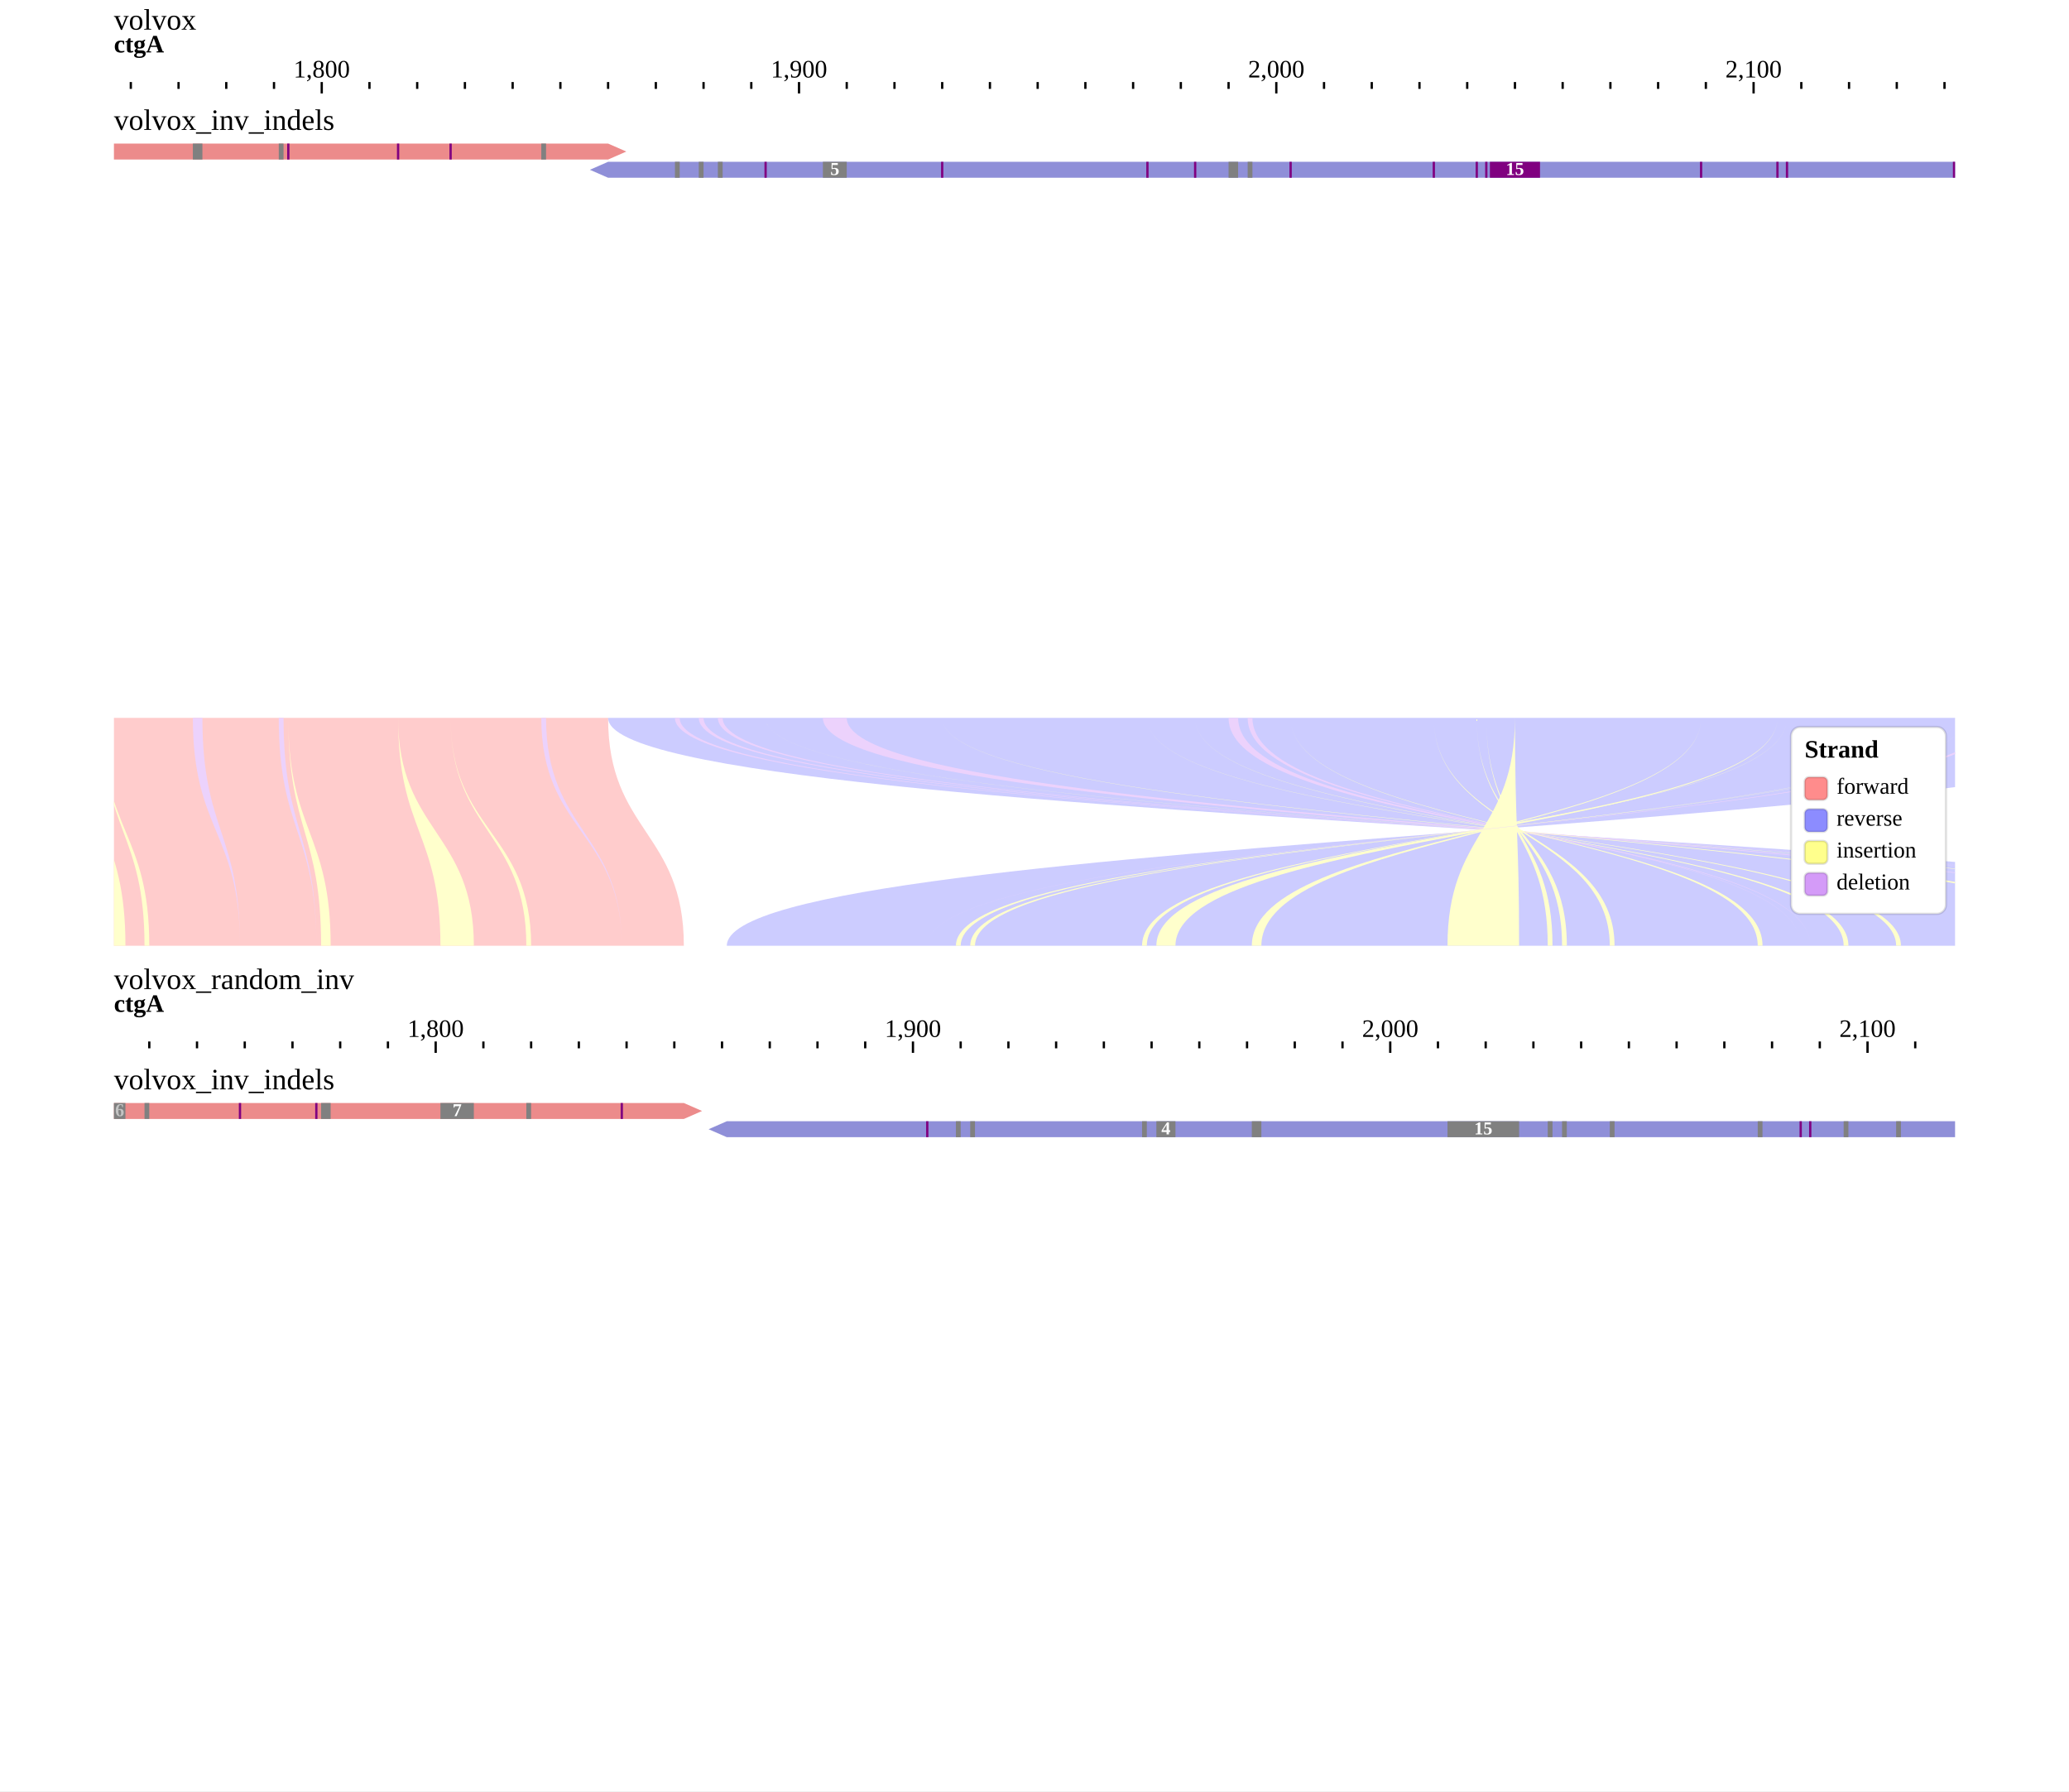
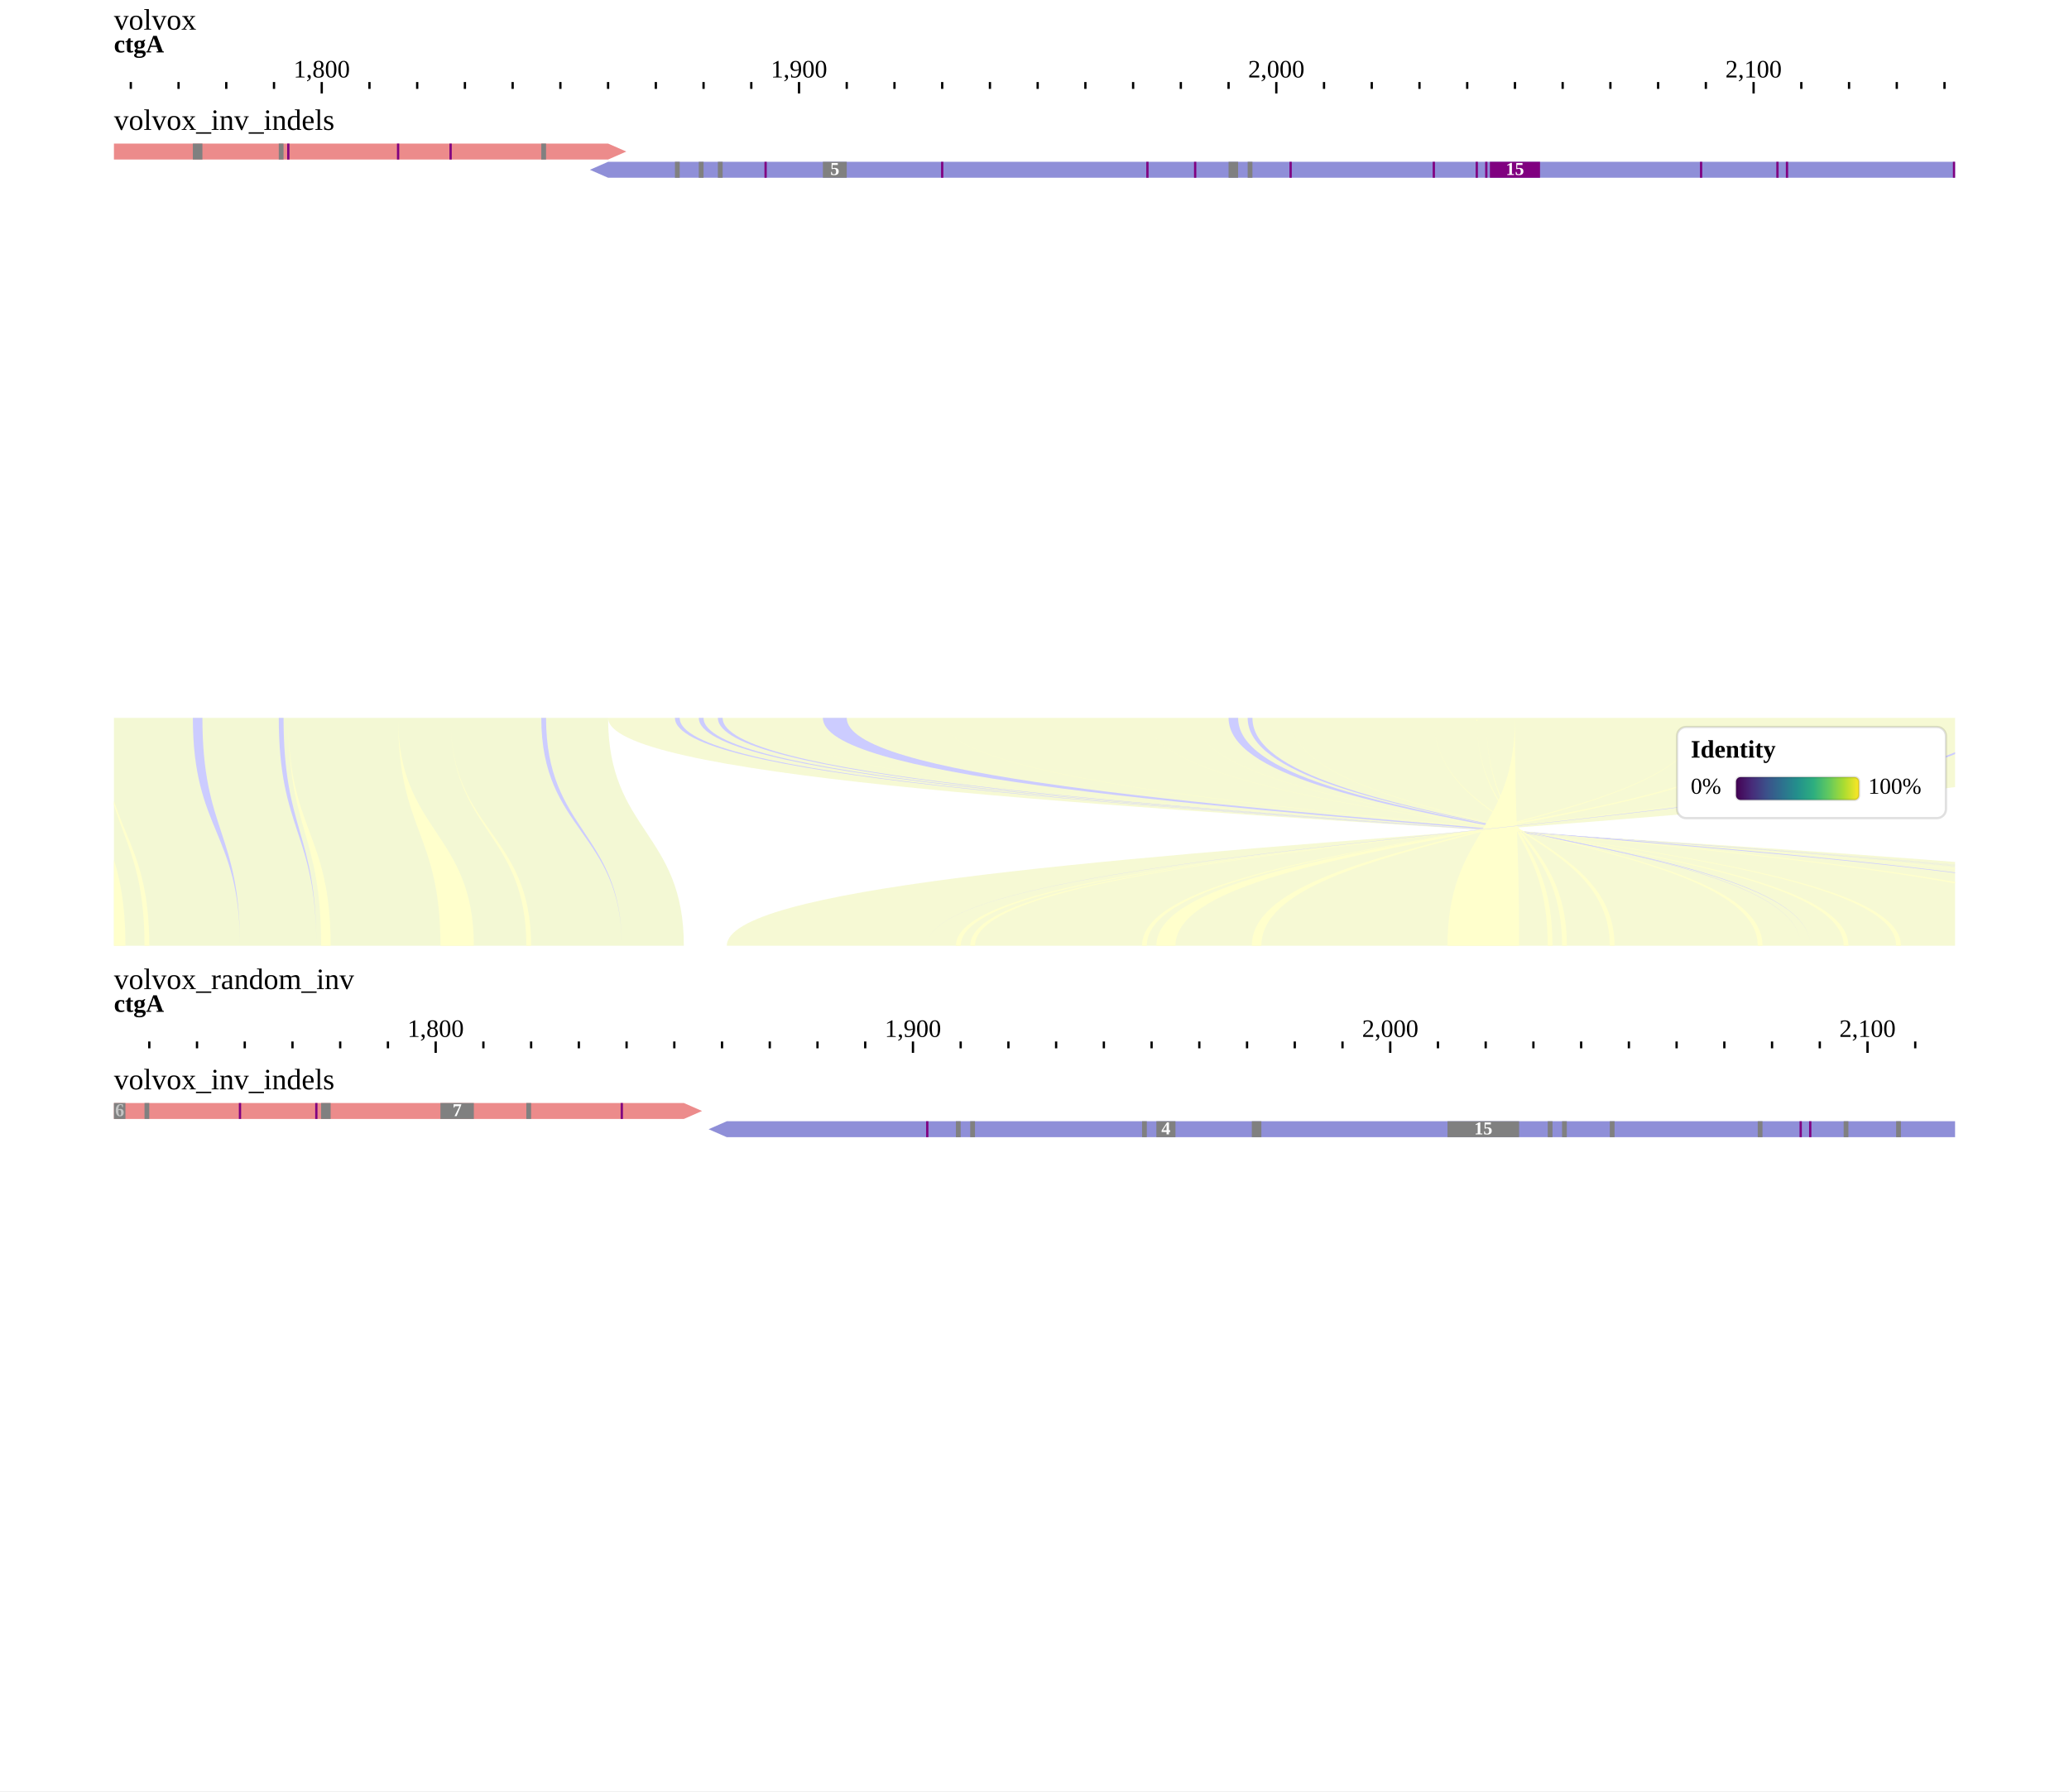
<svg xmlns="http://www.w3.org/2000/svg" width="908" height="786" viewBox="0 0 908 786">
  <rect width="908" height="786" fill="#ffffff" />
  <g transform="translate(0 0)">
    <g transform="translate(50 13)">
      <g transform="translate(0)">
        <text x="0" y="0" font-size="13" fill="#000000">volvox</text>
        <defs>
          <clipPath id="ruler-clip-0-0">
            <rect x="0" y="0" width="808" height="30" />
          </clipPath>
        </defs>
        <g clip-path="url(#ruler-clip-0-0)">
          <path d="M-327.73 23V28M-118.27 23V28M91.2 23V28M300.66 23V28M510.12 23V28M719.58 23V28M929.04 23V28M-474.35 23V26M-453.4 23V26M-432.46 23V26M-411.51 23V26M-390.56 23V26M-369.62 23V26M-348.67 23V26M-306.78 23V26M-285.83 23V26M-264.89 23V26M-243.94 23V26M-223 23V26M-202.05 23V26M-181.1 23V26M-160.16 23V26M-139.21 23V26M-97.32 23V26M-76.37 23V26M-55.43 23V26M-34.48 23V26M-13.54 23V26M7.41 23V26M28.36 23V26M49.3 23V26M70.25 23V26M112.14 23V26M133.09 23V26M154.03 23V26M174.98 23V26M195.93 23V26M216.87 23V26M237.82 23V26M258.76 23V26M279.71 23V26M321.6 23V26M342.55 23V26M363.49 23V26M384.44 23V26M405.39 23V26M426.33 23V26M447.28 23V26M468.22 23V26M489.17 23V26M531.06 23V26M552.01 23V26M572.95 23V26M593.9 23V26M614.85 23V26M635.79 23V26M656.74 23V26M677.68 23V26M698.63 23V26M740.52 23V26M761.47 23V26M782.42 23V26M803.36 23V26M824.31 23V26M845.25 23V26M866.2 23V26M887.15 23V26M908.09 23V26M949.98 23V26M970.93 23V26M991.88 23V26M1012.82 23V26M1033.77 23V26M1054.71 23V26M1075.66 23V26M1096.61 23V26M1117.55 23V26" stroke-width="1" stroke="#000000" fill="none" />
          <text x="91.2" y="21" text-anchor="middle" font-size="11" fill="#000000">1,800</text>
          <text x="300.66" y="21" text-anchor="middle" font-size="11" fill="#000000">1,900</text>
          <text x="510.12" y="21" text-anchor="middle" font-size="11" fill="#000000">2,000</text>
          <text x="719.58" y="21" text-anchor="middle" font-size="11" fill="#000000">2,100</text>
          <g transform="translate(0 0)">
            <defs>
              <clipPath id="reflabel-0-0-volvox:ctgA:1528:1910:0">
                <rect x="0" y="0" width="1122.84" height="13" />
              </clipPath>
            </defs>
            <g clip-path="url(#reflabel-0-0-volvox:ctgA:1528:1910:0)">
              <text x="0" y="10" font-size="11" font-weight="bold" fill="#000000">ctgA</text>
            </g>
          </g>
        </g>
      </g>
      <g transform="translate(0 30)">
        <g transform="translate(0 0)">
          <defs>
            <clipPath id="track-clip-0-0-volvox_inv_indels">
              <rect x="-50" y="20" width="858" height="250" />
            </clipPath>
          </defs>
          <g clip-path="url(#track-clip-0-0-volvox_inv_indels)">
            <g transform="translate(0 20)">
              <defs>
                <clipPath id="alignments-clip-0-0-0-0">
                  <rect x="0" y="0" width="808" height="250" />
                </clipPath>
              </defs>
              <g clip-path="url(#alignments-clip-0-0-0-0)">
                <g>
                  <clipPath id="svgcanvas-clip-0">
                    <path d="M0,0h808v250h-808Z" />
                  </clipPath>
                  <g clip-path="url(#svgcanvas-clip-0)">
                    <clipPath id="svgcanvas-clip-1">
                      <path d="M0,0h808v250h-808Z" />
                    </clipPath>
                    <g clip-path="url(#svgcanvas-clip-1)">
                      <rect x="956.27" y="0" width="29295.15" height="7" fill="rgb(236,139,139)" />
                      <path d="M-405.23,0L216.87,0L224.87,3.5L216.87,7L-405.23,7Z" fill="rgb(236,139,139)" stroke="none" />
                      <path d="M914.38,8L216.87,8L208.87,11.5L216.87,15L914.38,15Z" fill="rgb(143,143,216)" stroke="none" />
                      <rect x="1090.32" y="0" width="2.09" height="7" fill="rgb(128,128,128)" />
                      <rect x="1153.16" y="0" width="4.19" height="7" fill="rgb(128,128,128)" />
                      <rect x="-340.29" y="0" width="2.09" height="7" fill="rgb(128,128,128)" />
                      <rect x="-329.82" y="0" width="2.09" height="7" fill="rgb(128,128,128)" />
                      <rect x="-292.12" y="0" width="2.09" height="7" fill="rgb(128,128,128)" />
                      <rect x="-248.13" y="0" width="2.09" height="7" fill="rgb(128,128,128)" />
                      <rect x="-220.9" y="0" width="10.47" height="7" fill="rgb(128,128,128)" />
                      <rect x="-189.48" y="0" width="2.09" height="7" fill="rgb(128,128,128)" />
                      <rect x="-183.2" y="0" width="2.09" height="7" fill="rgb(128,128,128)" />
                      <rect x="-118.27" y="0" width="2.09" height="7" fill="rgb(128,128,128)" />
                      <rect x="34.64" y="0" width="4.19" height="7" fill="rgb(128,128,128)" />
                      <rect x="72.34" y="0" width="2.09" height="7" fill="rgb(128,128,128)" />
                      <rect x="187.55" y="0" width="2.09" height="7" fill="rgb(128,128,128)" />
                      <rect x="246.2" y="8" width="2.09" height="7" fill="rgb(128,128,128)" />
                      <rect x="256.67" y="8" width="2.09" height="7" fill="rgb(128,128,128)" />
                      <rect x="265.05" y="8" width="2.09" height="7" fill="rgb(128,128,128)" />
                      <rect x="311.13" y="8" width="10.47" height="7" fill="rgb(128,128,128)" />
                      <rect x="489.17" y="8" width="4.19" height="7" fill="rgb(128,128,128)" />
                      <rect x="497.55" y="8" width="2.09" height="7" fill="rgb(128,128,128)" />
                      <rect x="824.31" y="8" width="2.09" height="7" fill="rgb(128,128,128)" />
                      <rect x="-259.1" y="0" width="1" height="7" fill="rgb(128,0,128)" />
                      <rect x="-238.16" y="0" width="1" height="7" fill="rgb(128,0,128)" />
                      <rect x="-227.68" y="0" width="1" height="7" fill="rgb(128,0,128)" />
                      <rect x="-164.85" y="0" width="1" height="7" fill="rgb(128,0,128)" />
                      <rect x="-137.62" y="0" width="1" height="7" fill="rgb(128,0,128)" />
                      <rect x="-108.29" y="0" width="1" height="7" fill="rgb(128,0,128)" />
                      <rect x="-14.04" y="0" width="1" height="7" fill="rgb(128,0,128)" />
                      <rect x="-5.66" y="0" width="1" height="7" fill="rgb(128,0,128)" />
                      <rect x="76.03" y="0" width="1" height="7" fill="rgb(128,0,128)" />
                      <rect x="124.21" y="0" width="1" height="7" fill="rgb(128,0,128)" />
                      <rect x="147.25" y="0" width="1" height="7" fill="rgb(128,0,128)" />
                      <rect x="285.49" y="8" width="1" height="7" fill="rgb(128,0,128)" />
                      <rect x="362.99" y="8" width="1" height="7" fill="rgb(128,0,128)" />
                      <rect x="453.06" y="8" width="1" height="7" fill="rgb(128,0,128)" />
                      <rect x="474.01" y="8" width="1" height="7" fill="rgb(128,0,128)" />
                      <rect x="515.9" y="8" width="1" height="7" fill="rgb(128,0,128)" />
                      <rect x="578.74" y="8" width="1" height="7" fill="rgb(128,0,128)" />
                      <rect x="597.59" y="8" width="1" height="7" fill="rgb(128,0,128)" />
                      <rect x="601.78" y="8" width="1" height="7" fill="rgb(128,0,128)" />
                      <rect x="603.85" y="8" width="22" height="7" fill="rgb(128,0,128)" />
                      <rect x="696.04" y="8" width="1" height="7" fill="rgb(128,0,128)" />
                      <rect x="729.55" y="8" width="1" height="7" fill="rgb(128,0,128)" />
                      <rect x="733.74" y="8" width="1" height="7" fill="rgb(128,0,128)" />
                      <rect x="807.05" y="8" width="1" height="7" fill="rgb(128,0,128)" />
                      <rect x="811.24" y="8" width="1" height="7" fill="rgb(128,0,128)" />
                      <rect x="976.71" y="0" width="1" height="7" fill="rgb(128,0,128)" />
                      <rect x="985.09" y="0" width="1" height="7" fill="rgb(128,0,128)" />
                      <rect x="1029.08" y="0" width="1" height="7" fill="rgb(128,0,128)" />
                      <rect x="1050.02" y="0" width="1" height="7" fill="rgb(128,0,128)" />
                      <rect x="1079.35" y="0" width="1" height="7" fill="rgb(128,0,128)" />
                      <rect x="1175.7" y="0" width="1" height="7" fill="rgb(128,0,128)" />
                      <rect x="1207.12" y="0" width="1" height="7" fill="rgb(128,0,128)" />
                    </g>
                  </g>
                  <text x="316.37" y="11.5" fill="#fff" font-size="8" font-weight="bold" text-anchor="middle" dominant-baseline="middle">5</text>
                  <text x="614.85" y="11.5" fill="#fff" font-size="8" font-weight="bold" text-anchor="middle" dominant-baseline="middle">15</text>
                </g>
              </g>
            </g>
          </g>
          <text x="0" y="14" font-size="13" fill="#000000">volvox_inv_indels</text>
        </g>
      </g>
      <g transform="translate(0 30)">
        <defs>
          <clipPath id="highlight-clip-0-0">
            <rect x="0" y="0" width="808" height="272" />
          </clipPath>
        </defs>
        <g clip-path="url(#highlight-clip-0-0)" />
      </g>
    </g>
  </g>
  <g transform="translate(0 315)">
    <g transform="translate(50 0)">
      <defs>
        <clipPath id="synclip-0-0">
          <rect x="0" y="0" width="808" height="100" />
        </clipPath>
      </defs>
      <g clip-path="url(#synclip-0-0)">
        <rect width="808" height="100" fill="#fff" />
        <g>
          <g>
-             <path d="M-3677,0C-3677,50 -3620.72,50 -3620.72,100L250.11,100C250.11,50 216.87,50 216.87,0Z" fill="rgb(255,0,0)" fill-opacity="0.2" stroke="none" />
+             <path d="M-3677,0C-3677,50 -3620.72,50 -3620.72,100L250.11,100C250.11,50 216.87,50 216.87,0Z" fill="rgb(195,224,42)" fill-opacity="0.2" stroke="none" />
            <path d="M-13.54,0C-13.54,50 -7.52,50 -7.52,100L5.05,100C5.05,50 -13.54,50 -13.54,0Z" fill="rgb(255,255,204)" stroke="none" />
            <path d="M-5.16,0C-5.16,50 13.42,50 13.42,100L15.52,100C15.52,50 -5.16,50 -5.16,0Z" fill="rgb(255,255,204)" stroke="none" />
-             <path d="M34.64,0C34.64,50 55.32,50 55.32,100L55.32,100C55.32,50 38.83,50 38.83,0Z" fill="rgb(236,210,252)" stroke="none" />
-             <path d="M72.34,0C72.34,50 88.83,50 88.83,100L88.83,100C88.83,50 74.44,50 74.44,0Z" fill="rgb(236,210,252)" stroke="none" />
+             <path d="M34.64,0C34.64,50 55.32,50 55.32,100L55.32,100C55.32,50 38.83,50 38.83,0Z" fill="rgb(204,204,255)" stroke="none" />
+             <path d="M72.34,0C72.34,50 88.83,50 88.83,100L88.83,100C88.83,50 74.44,50 74.44,0Z" fill="rgb(204,204,255)" stroke="none" />
            <path d="M76.53,0C76.53,50 90.92,50 90.92,100L95.11,100C95.11,50 76.53,50 76.53,0Z" fill="rgb(255,255,204)" stroke="none" />
            <path d="M124.71,0C124.71,50 143.29,50 143.29,100L157.95,100C157.95,50 124.71,50 124.71,0Z" fill="rgb(255,255,204)" stroke="none" />
            <path d="M147.75,0C147.75,50 180.99,50 180.99,100L183.09,100C183.09,50 147.75,50 147.75,0Z" fill="rgb(255,255,204)" stroke="none" />
-             <path d="M187.55,0C187.55,50 222.88,50 222.88,100L222.88,100C222.88,50 189.64,50 189.64,0Z" fill="rgb(236,210,252)" stroke="none" />
-             <path d="M914.38,0C914.38,50 268.97,50 268.97,100L1010.46,100C1010.46,50 216.87,50 216.87,0Z" fill="rgb(0,0,255)" fill-opacity="0.2" stroke="none" />
-             <path d="M246.2,0C246.2,50 981.13,50 981.13,100L981.13,100C981.13,50 248.29,50 248.29,0Z" fill="rgb(236,210,252)" stroke="none" />
-             <path d="M256.67,0C256.67,50 972.75,50 972.75,100L972.75,100C972.75,50 258.76,50 258.76,0Z" fill="rgb(236,210,252)" stroke="none" />
-             <path d="M265.05,0C265.05,50 966.47,50 966.47,100L966.47,100C966.47,50 267.14,50 267.14,0Z" fill="rgb(236,210,252)" stroke="none" />
+             <path d="M187.55,0C187.55,50 222.88,50 222.88,100L222.88,100C222.88,50 189.64,50 189.64,0Z" fill="rgb(204,204,255)" stroke="none" />
+             <path d="M914.38,0C914.38,50 268.97,50 268.97,100L1010.46,100C1010.46,50 216.87,50 216.87,0Z" fill="rgb(212,226,40)" fill-opacity="0.2" stroke="none" />
+             <path d="M246.2,0C246.2,50 981.13,50 981.13,100L981.13,100C981.13,50 248.29,50 248.29,0Z" fill="rgb(204,204,255)" stroke="none" />
+             <path d="M256.67,0C256.67,50 972.75,50 972.75,100L972.75,100C972.75,50 258.76,50 258.76,0Z" fill="rgb(204,204,255)" stroke="none" />
+             <path d="M265.05,0C265.05,50 966.47,50 966.47,100L966.47,100C966.47,50 267.14,50 267.14,0Z" fill="rgb(204,204,255)" stroke="none" />
            <path d="M285.99,0C285.99,50 947.62,50 947.62,100L945.52,100C945.52,50 285.99,50 285.99,0Z" fill="rgb(255,255,204)" stroke="none" />
-             <path d="M311.13,0C311.13,50 920.39,50 920.39,100L920.39,100C920.39,50 321.6,50 321.6,0Z" fill="rgb(236,210,252)" stroke="none" />
+             <path d="M311.13,0C311.13,50 920.39,50 920.39,100L920.39,100C920.39,50 321.6,50 321.6,0Z" fill="rgb(204,204,255)" stroke="none" />
            <path d="M363.49,0C363.49,50 878.5,50 878.5,100L874.31,100C874.31,50 363.49,50 363.49,0Z" fill="rgb(255,255,204)" stroke="none" />
            <path d="M453.56,0C453.56,50 784.24,50 784.24,100L782.14,100C782.14,50 453.56,50 453.56,0Z" fill="rgb(255,255,204)" stroke="none" />
            <path d="M474.51,0C474.51,50 761.2,50 761.2,100L759.1,100C759.1,50 474.51,50 474.51,0Z" fill="rgb(255,255,204)" stroke="none" />
-             <path d="M489.17,0C489.17,50 744.44,50 744.44,100L744.44,100C744.44,50 493.36,50 493.36,0Z" fill="rgb(236,210,252)" stroke="none" />
-             <path d="M497.55,0C497.55,50 740.25,50 740.25,100L740.25,100C740.25,50 499.64,50 499.64,0Z" fill="rgb(236,210,252)" stroke="none" />
+             <path d="M489.17,0C489.17,50 744.44,50 744.44,100L744.44,100C744.44,50 493.36,50 493.36,0Z" fill="rgb(204,204,255)" stroke="none" />
+             <path d="M497.55,0C497.55,50 740.25,50 740.25,100L740.25,100C740.25,50 499.64,50 499.64,0Z" fill="rgb(204,204,255)" stroke="none" />
            <path d="M516.4,0C516.4,50 723.5,50 723.5,100L721.4,100C721.4,50 516.4,50 516.4,0Z" fill="rgb(255,255,204)" stroke="none" />
            <path d="M579.24,0C579.24,50 658.56,50 658.56,100L656.47,100C656.47,50 579.24,50 579.24,0Z" fill="rgb(255,255,204)" stroke="none" />
            <path d="M598.09,0C598.09,50 637.62,50 637.62,100L635.52,100C635.52,50 598.09,50 598.09,0Z" fill="rgb(255,255,204)" stroke="none" />
            <path d="M602.28,0C602.28,50 631.33,50 631.33,100L629.24,100C629.24,50 602.28,50 602.28,0Z" fill="rgb(255,255,204)" stroke="none" />
            <path d="M614.85,0C614.85,50 616.67,50 616.67,100L585.25,100C585.25,50 614.85,50 614.85,0Z" fill="rgb(255,255,204)" stroke="none" />
            <path d="M696.54,0C696.54,50 503.56,50 503.56,100L499.37,100C499.37,50 696.54,50 696.54,0Z" fill="rgb(255,255,204)" stroke="none" />
            <path d="M730.05,0C730.05,50 465.86,50 465.86,100L457.48,100C457.48,50 730.05,50 730.05,0Z" fill="rgb(255,255,204)" stroke="none" />
            <path d="M734.24,0C734.24,50 453.29,50 453.29,100L451.2,100C451.2,50 734.24,50 734.24,0Z" fill="rgb(255,255,204)" stroke="none" />
            <path d="M807.55,0C807.55,50 377.89,50 377.89,100L375.79,100C375.79,50 807.55,50 807.55,0Z" fill="rgb(255,255,204)" stroke="none" />
            <path d="M811.74,0C811.74,50 371.6,50 371.6,100L369.51,100C369.51,50 811.74,50 811.74,0Z" fill="rgb(255,255,204)" stroke="none" />
-             <path d="M824.31,0C824.31,50 356.94,50 356.94,100L356.94,100C356.94,50 826.4,50 826.4,0Z" fill="rgb(236,210,252)" stroke="none" />
-           </g>
-         </g>
-       </g>
-       <g transform="translate(736 4)">
-         <rect width="68" height="82" rx="4" fill-opacity="1" fill="#ffffff" stroke-opacity="0.122" stroke="#000000" />
-         <text x="6" y="6" font-size="11" font-weight="600" dominant-baseline="hanging" fill="#000000">Strand</text>
-         <g transform="translate(0 20)">
-           <rect x="6" y="2" width="10" height="10" rx="2" fill-opacity="1" fill="#ff8c8c" stroke-opacity="0.122" stroke="#000000" />
-           <text x="20" y="7" font-size="10" dominant-baseline="middle" fill="#000000">forward</text>
-         </g>
-         <g transform="translate(0 34)">
-           <rect x="6" y="2" width="10" height="10" rx="2" fill-opacity="1" fill="#8c8cff" stroke-opacity="0.122" stroke="#000000" />
-           <text x="20" y="7" font-size="10" dominant-baseline="middle" fill="#000000">reverse</text>
-         </g>
-         <g transform="translate(0 48)">
-           <rect x="6" y="2" width="10" height="10" rx="2" fill-opacity="1" fill="#ffff8c" stroke-opacity="0.122" stroke="#000000" />
-           <text x="20" y="7" font-size="10" dominant-baseline="middle" fill="#000000">insertion</text>
-         </g>
-         <g transform="translate(0 62)">
-           <rect x="6" y="2" width="10" height="10" rx="2" fill-opacity="1" fill="#d49bf8" stroke-opacity="0.122" stroke="#000000" />
-           <text x="20" y="7" font-size="10" dominant-baseline="middle" fill="#000000">deletion</text>
-         </g>
+             <path d="M824.31,0C824.31,50 356.94,50 356.94,100L356.94,100C356.94,50 826.4,50 826.4,0Z" fill="rgb(204,204,255)" stroke="none" />
+           </g>
+         </g>
+       </g>
+       <g transform="translate(686 4)">
+         <rect width="118" height="40" rx="4" fill-opacity="1" fill="#ffffff" stroke-opacity="0.122" stroke="#000000" />
+         <text x="6" y="6" font-size="11" font-weight="600" dominant-baseline="hanging" fill="#000000">Identity</text>
+         <defs>
+           <linearGradient id="colorby-ramp-identity" x1="0" y1="0" x2="1" y2="0">
+             <stop offset="0" stop-color="rgb(68,1,84)" />
+             <stop offset="0.13" stop-color="rgb(71,44,122)" />
+             <stop offset="0.25" stop-color="rgb(59,81,138)" />
+             <stop offset="0.38" stop-color="rgb(45,114,142)" />
+             <stop offset="0.5" stop-color="rgb(35,144,140)" />
+             <stop offset="0.63" stop-color="rgb(45,174,127)" />
+             <stop offset="0.75" stop-color="rgb(96,200,96)" />
+             <stop offset="0.88" stop-color="rgb(172,220,49)" />
+             <stop offset="1" stop-color="rgb(253,231,37)" />
+           </linearGradient>
+         </defs>
+         <text x="6" y="27" font-size="10" dominant-baseline="middle" fill="#000000">0%</text>
+         <rect x="25.88" y="22" width="54" height="10" rx="2" fill="url(#colorby-ramp-identity)" stroke-opacity="0.122" stroke="#000000" />
+         <text x="83.88" y="27" font-size="10" dominant-baseline="middle" fill="#000000">100%</text>
      </g>
    </g>
  </g>
  <g transform="translate(0 415)">
    <g transform="translate(50 19)">
      <g transform="translate(0)">
        <text x="0" y="0" font-size="13" fill="#000000">volvox_random_inv</text>
        <defs>
          <clipPath id="ruler-clip-0-1">
            <rect x="0" y="0" width="808" height="30" />
          </clipPath>
        </defs>
        <g clip-path="url(#ruler-clip-0-1)">
          <path d="M-277.73 23V28M-68.27 23V28M141.2 23V28M350.66 23V28M560.12 23V28M769.58 23V28M979.04 23V28M-424.35 23V26M-403.4 23V26M-382.46 23V26M-361.51 23V26M-340.56 23V26M-319.62 23V26M-298.67 23V26M-256.78 23V26M-235.83 23V26M-214.89 23V26M-193.94 23V26M-173 23V26M-152.05 23V26M-131.1 23V26M-110.16 23V26M-89.21 23V26M-47.32 23V26M-26.37 23V26M-5.43 23V26M15.52 23V26M36.46 23V26M57.41 23V26M78.36 23V26M99.3 23V26M120.25 23V26M162.14 23V26M183.09 23V26M204.03 23V26M224.98 23V26M245.93 23V26M266.87 23V26M287.82 23V26M308.76 23V26M329.71 23V26M371.6 23V26M392.55 23V26M413.49 23V26M434.44 23V26M455.39 23V26M476.33 23V26M497.28 23V26M518.22 23V26M539.17 23V26M581.06 23V26M602.01 23V26M622.95 23V26M643.9 23V26M664.85 23V26M685.79 23V26M706.74 23V26M727.68 23V26M748.63 23V26M790.52 23V26M811.47 23V26M832.42 23V26M853.36 23V26M874.31 23V26M895.25 23V26M916.2 23V26M937.15 23V26M958.09 23V26M999.98 23V26M1020.93 23V26M1041.88 23V26M1062.82 23V26M1083.77 23V26M1104.71 23V26M1125.66 23V26M1146.61 23V26M1167.55 23V26" stroke-width="1" stroke="#000000" fill="none" />
          <text x="141.2" y="21" text-anchor="middle" font-size="11" fill="#000000">1,800</text>
          <text x="350.66" y="21" text-anchor="middle" font-size="11" fill="#000000">1,900</text>
          <text x="560.12" y="21" text-anchor="middle" font-size="11" fill="#000000">2,000</text>
          <text x="769.58" y="21" text-anchor="middle" font-size="11" fill="#000000">2,100</text>
          <g transform="translate(0 0)">
            <defs>
              <clipPath id="reflabel-0-1-volvox_random_inv:ctgA:1528:1910:0">
                <rect x="0" y="0" width="1172.84" height="13" />
              </clipPath>
            </defs>
            <g clip-path="url(#reflabel-0-1-volvox_random_inv:ctgA:1528:1910:0)">
              <text x="0" y="10" font-size="11" font-weight="bold" fill="#000000">ctgA</text>
            </g>
          </g>
        </g>
      </g>
      <g transform="translate(0 30)">
        <g transform="translate(0 0)">
          <defs>
            <clipPath id="track-clip-0-1-volvox_inv_indels">
              <rect x="-50" y="20" width="858" height="250" />
            </clipPath>
          </defs>
          <g clip-path="url(#track-clip-0-1-volvox_inv_indels)">
            <g transform="translate(0 20)">
              <defs>
                <clipPath id="alignments-clip-0-1-0-0">
                  <rect x="0" y="0" width="808" height="250" />
                </clipPath>
              </defs>
              <g clip-path="url(#alignments-clip-0-1-0-0)">
                <g>
                  <clipPath id="svgcanvas-clip-2">
                    <path d="M0,0h808v250h-808Z" />
                  </clipPath>
                  <g clip-path="url(#svgcanvas-clip-2)">
                    <clipPath id="svgcanvas-clip-3">
                      <path d="M0,0h808v250h-808Z" />
                    </clipPath>
                    <g clip-path="url(#svgcanvas-clip-3)">
                      <rect x="1010.46" y="0" width="28719.14" height="7" fill="rgb(236,139,139)" />
                      <path d="M-405.5,0L250.11,0L258.11,3.5L250.11,7L-405.5,7Z" fill="rgb(236,139,139)" stroke="none" />
                      <path d="M1010.46,8L268.97,8L260.97,11.5L268.97,15L1010.46,15Z" fill="rgb(143,143,216)" stroke="none" />
                      <rect x="1031.4" y="0" width="2.09" height="7" fill="rgb(128,128,128)" />
                      <rect x="1041.88" y="0" width="4.19" height="7" fill="rgb(128,128,128)" />
                      <rect x="1090.05" y="0" width="2.09" height="7" fill="rgb(128,128,128)" />
                      <rect x="1113.09" y="0" width="2.09" height="7" fill="rgb(128,128,128)" />
                      <rect x="1144.51" y="0" width="2.09" height="7" fill="rgb(128,128,128)" />
                      <rect x="-267.25" y="0" width="2.09" height="7" fill="rgb(128,128,128)" />
                      <rect x="-246.31" y="0" width="2.09" height="7" fill="rgb(128,128,128)" />
                      <rect x="-233.74" y="0" width="2.09" height="7" fill="rgb(128,128,128)" />
                      <rect x="-183.47" y="0" width="14.66" height="7" fill="rgb(128,128,128)" />
                      <rect x="-141.58" y="0" width="10.47" height="7" fill="rgb(128,128,128)" />
                      <rect x="-103.87" y="0" width="2.09" height="7" fill="rgb(128,128,128)" />
                      <rect x="-7.52" y="0" width="12.57" height="7" fill="rgb(128,128,128)" />
                      <rect x="13.42" y="0" width="2.09" height="7" fill="rgb(128,128,128)" />
                      <rect x="90.92" y="0" width="4.19" height="7" fill="rgb(128,128,128)" />
                      <rect x="143.29" y="0" width="14.66" height="7" fill="rgb(128,128,128)" />
                      <rect x="180.99" y="0" width="2.09" height="7" fill="rgb(128,128,128)" />
                      <rect x="369.51" y="8" width="2.09" height="7" fill="rgb(128,128,128)" />
                      <rect x="375.79" y="8" width="2.09" height="7" fill="rgb(128,128,128)" />
                      <rect x="451.2" y="8" width="2.09" height="7" fill="rgb(128,128,128)" />
                      <rect x="457.48" y="8" width="8.38" height="7" fill="rgb(128,128,128)" />
                      <rect x="499.37" y="8" width="4.19" height="7" fill="rgb(128,128,128)" />
                      <rect x="585.25" y="8" width="31.42" height="7" fill="rgb(128,128,128)" />
                      <rect x="629.24" y="8" width="2.09" height="7" fill="rgb(128,128,128)" />
                      <rect x="635.52" y="8" width="2.09" height="7" fill="rgb(128,128,128)" />
                      <rect x="656.47" y="8" width="2.09" height="7" fill="rgb(128,128,128)" />
                      <rect x="721.4" y="8" width="2.09" height="7" fill="rgb(128,128,128)" />
                      <rect x="759.1" y="8" width="2.09" height="7" fill="rgb(128,128,128)" />
                      <rect x="782.14" y="8" width="2.09" height="7" fill="rgb(128,128,128)" />
                      <rect x="874.31" y="8" width="4.19" height="7" fill="rgb(128,128,128)" />
                      <rect x="945.52" y="8" width="2.09" height="7" fill="rgb(128,128,128)" />
                      <rect x="-343.16" y="0" width="1" height="7" fill="rgb(128,0,128)" />
                      <rect x="-334.78" y="0" width="1" height="7" fill="rgb(128,0,128)" />
                      <rect x="-299.17" y="0" width="1" height="7" fill="rgb(128,0,128)" />
                      <rect x="-255.19" y="0" width="1" height="7" fill="rgb(128,0,128)" />
                      <rect x="-225.86" y="0" width="1" height="7" fill="rgb(128,0,128)" />
                      <rect x="-204.91" y="0" width="1" height="7" fill="rgb(128,0,128)" />
                      <rect x="-200.73" y="0" width="1" height="7" fill="rgb(128,0,128)" />
                      <rect x="-112.75" y="0" width="1" height="7" fill="rgb(128,0,128)" />
                      <rect x="54.82" y="0" width="1" height="7" fill="rgb(128,0,128)" />
                      <rect x="88.33" y="0" width="1" height="7" fill="rgb(128,0,128)" />
                      <rect x="222.38" y="0" width="1" height="7" fill="rgb(128,0,128)" />
                      <rect x="356.44" y="8" width="1" height="7" fill="rgb(128,0,128)" />
                      <rect x="739.75" y="8" width="1" height="7" fill="rgb(128,0,128)" />
                      <rect x="743.94" y="8" width="1" height="7" fill="rgb(128,0,128)" />
                      <rect x="919.89" y="8" width="1" height="7" fill="rgb(128,0,128)" />
                      <rect x="965.97" y="8" width="1" height="7" fill="rgb(128,0,128)" />
                      <rect x="972.25" y="8" width="1" height="7" fill="rgb(128,0,128)" />
                      <rect x="980.63" y="8" width="1" height="7" fill="rgb(128,0,128)" />
                      <rect x="1156.58" y="0" width="1" height="7" fill="rgb(128,0,128)" />
                    </g>
                  </g>
                  <text x="2.52" y="3.5" fill="rgb(255,255,255)" fill-opacity="0.526" font-size="8" font-weight="bold" text-anchor="middle" dominant-baseline="middle">6</text>
                  <text x="150.62" y="3.5" fill="#fff" font-size="8" font-weight="bold" text-anchor="middle" dominant-baseline="middle">7</text>
                  <text x="461.67" y="11.5" fill="rgb(255,255,255)" fill-opacity="0.983" font-size="8" font-weight="bold" text-anchor="middle" dominant-baseline="middle">4</text>
                  <text x="600.96" y="11.5" fill="#fff" font-size="8" font-weight="bold" text-anchor="middle" dominant-baseline="middle">15</text>
                </g>
              </g>
            </g>
          </g>
          <text x="0" y="14" font-size="13" fill="#000000">volvox_inv_indels</text>
        </g>
      </g>
      <g transform="translate(0 30)">
        <defs>
          <clipPath id="highlight-clip-0-1">
            <rect x="0" y="0" width="808" height="272" />
          </clipPath>
        </defs>
        <g clip-path="url(#highlight-clip-0-1)" />
      </g>
    </g>
  </g>
</svg>
